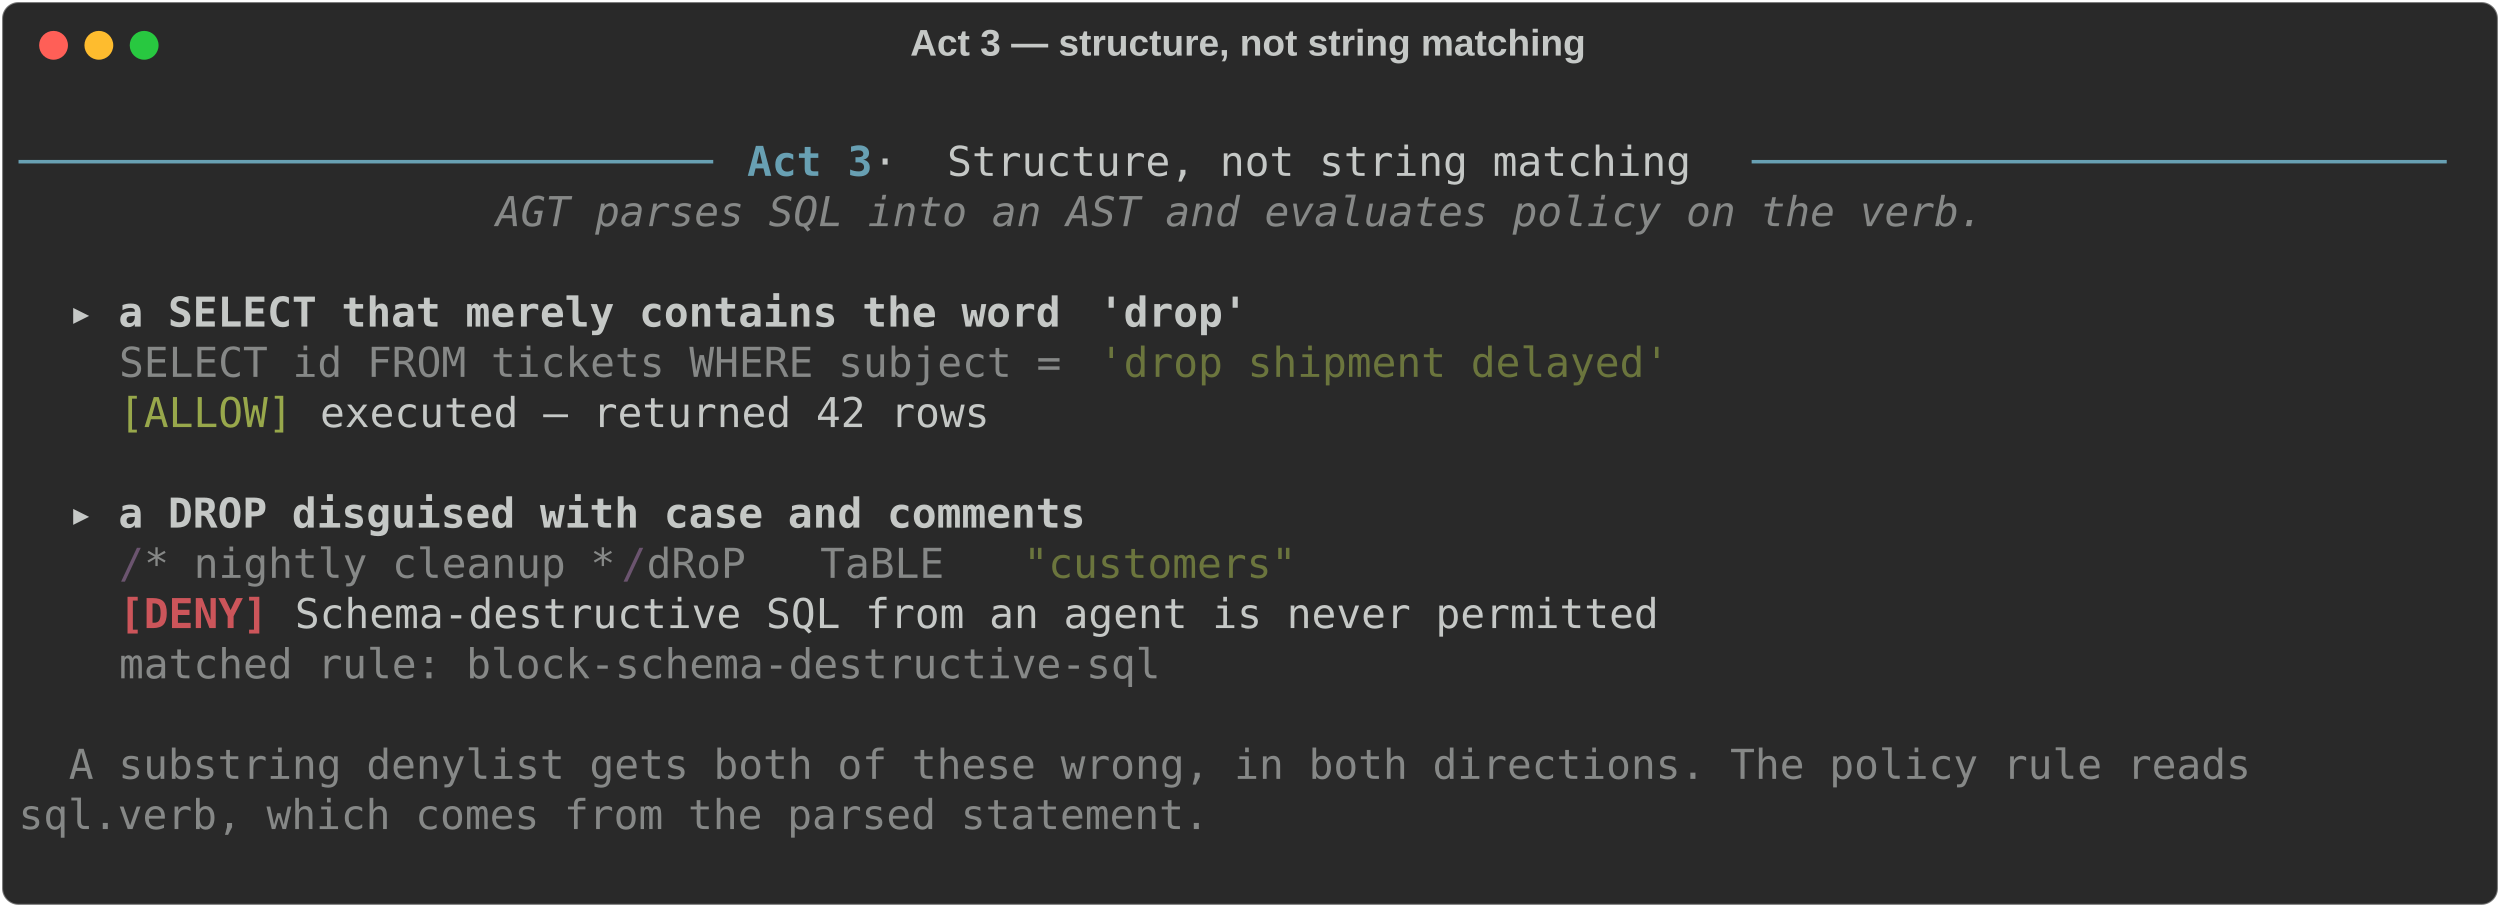
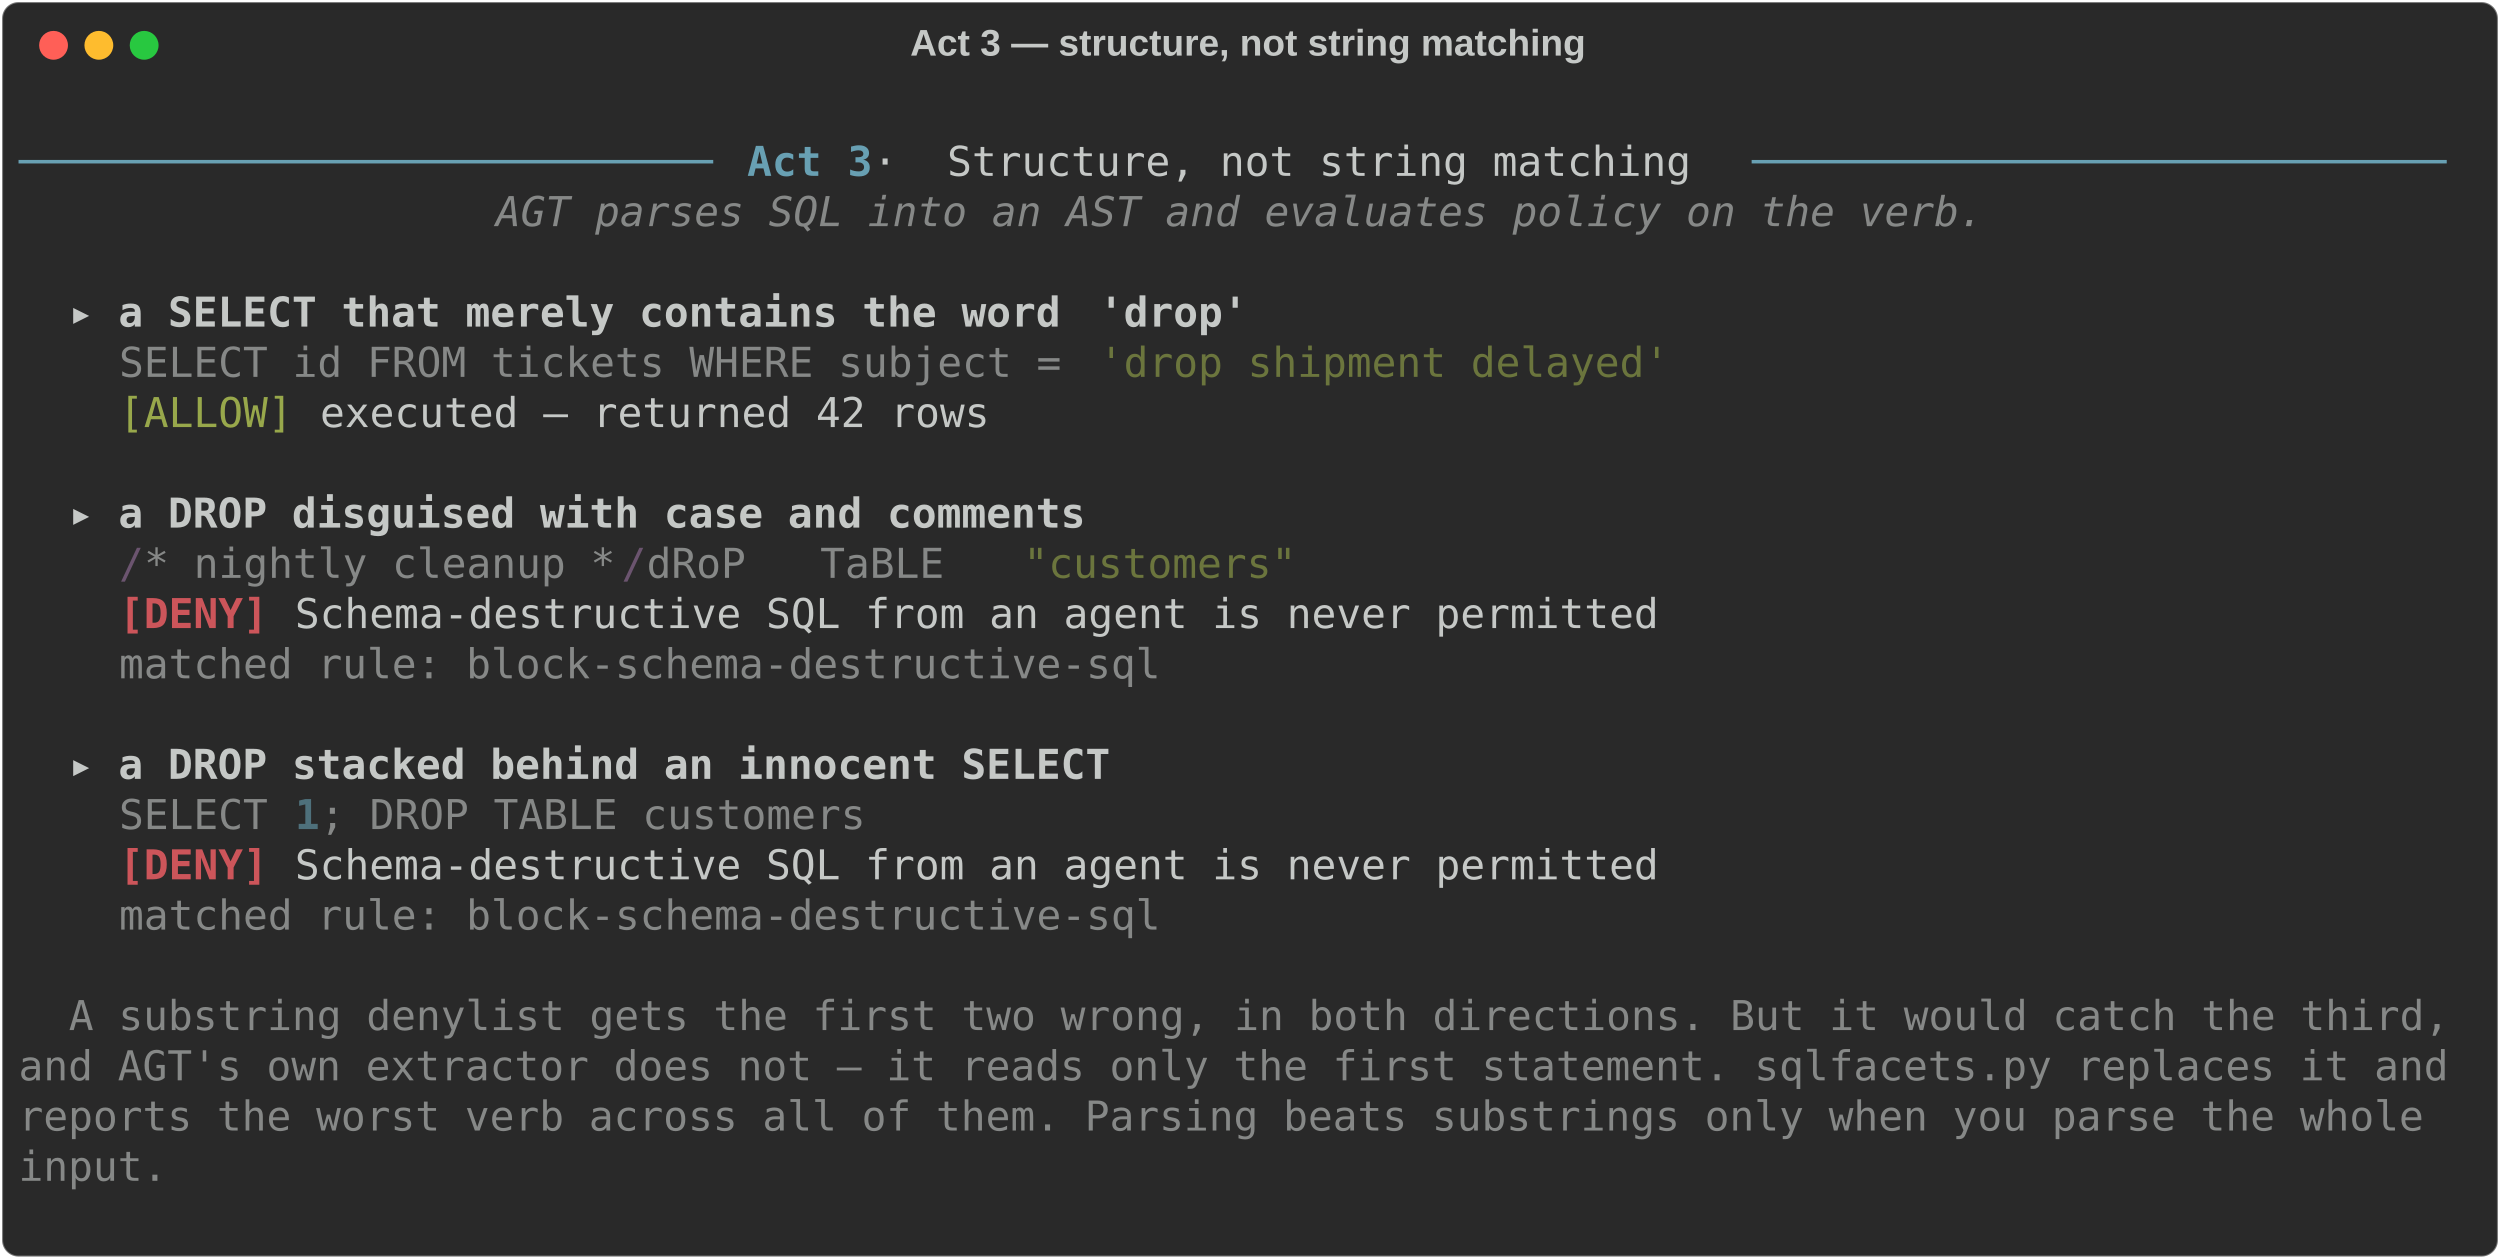
- <svg xmlns="http://www.w3.org/2000/svg" class="rich-terminal" viewBox="0 0 1214 440.4">
+ <svg xmlns="http://www.w3.org/2000/svg" class="rich-terminal" viewBox="0 0 1214 611.2">
  <style>

    @font-face {
        font-family: "Fira Code";
        src: local("FiraCode-Regular"),
                url("https://cdnjs.cloudflare.com/ajax/libs/firacode/6.2.0/woff2/FiraCode-Regular.woff2") format("woff2"),
                url("https://cdnjs.cloudflare.com/ajax/libs/firacode/6.2.0/woff/FiraCode-Regular.woff") format("woff");
        font-style: normal;
        font-weight: 400;
    }
    @font-face {
        font-family: "Fira Code";
        src: local("FiraCode-Bold"),
                url("https://cdnjs.cloudflare.com/ajax/libs/firacode/6.2.0/woff2/FiraCode-Bold.woff2") format("woff2"),
                url("https://cdnjs.cloudflare.com/ajax/libs/firacode/6.2.0/woff/FiraCode-Bold.woff") format("woff");
        font-style: bold;
        font-weight: 700;
    }

-     .terminal-1047040578-matrix {
+     .terminal-256758426-matrix {
        font-family: Fira Code, monospace;
        font-size: 20px;
        line-height: 24.4px;
        font-variant-east-asian: full-width;
    }

-     .terminal-1047040578-title {
+     .terminal-256758426-title {
        font-size: 18px;
        font-weight: bold;
        font-family: arial;
    }

-     .terminal-1047040578-r1 { fill: #c5c8c6 }
- .terminal-1047040578-r2 { fill: #68a0b3 }
- .terminal-1047040578-r3 { fill: #68a0b3;font-weight: bold }
- .terminal-1047040578-r4 { fill: #868887;font-style: italic; }
- .terminal-1047040578-r5 { fill: #c5c8c6;font-weight: bold }
- .terminal-1047040578-r6 { fill: #868887 }
- .terminal-1047040578-r7 { fill: #6b753d }
- .terminal-1047040578-r8 { fill: #98a84b }
- .terminal-1047040578-r9 { fill: #6b546f }
- .terminal-1047040578-r10 { fill: #cc555a;font-weight: bold }
+     .terminal-256758426-r1 { fill: #c5c8c6 }
+ .terminal-256758426-r2 { fill: #68a0b3 }
+ .terminal-256758426-r3 { fill: #68a0b3;font-weight: bold }
+ .terminal-256758426-r4 { fill: #868887;font-style: italic; }
+ .terminal-256758426-r5 { fill: #c5c8c6;font-weight: bold }
+ .terminal-256758426-r6 { fill: #868887 }
+ .terminal-256758426-r7 { fill: #6b753d }
+ .terminal-256758426-r8 { fill: #98a84b }
+ .terminal-256758426-r9 { fill: #6b546f }
+ .terminal-256758426-r10 { fill: #cc555a;font-weight: bold }
+ .terminal-256758426-r11 { fill: #4e707b;font-weight: bold }
    </style>
  <defs>
-     <clipPath id="terminal-1047040578-clip-terminal">
-       <rect x="0" y="0" width="1194.6" height="389.4" />
-     </clipPath>
-     <clipPath id="terminal-1047040578-line-0">
+     <clipPath id="terminal-256758426-clip-terminal">
+       <rect x="0" y="0" width="1194.6" height="560.2" />
+     </clipPath>
+     <clipPath id="terminal-256758426-line-0">
      <rect x="0" y="1.5" width="1195.6" height="24.65" />
    </clipPath>
-     <clipPath id="terminal-1047040578-line-1">
+     <clipPath id="terminal-256758426-line-1">
      <rect x="0" y="25.9" width="1195.6" height="24.65" />
    </clipPath>
-     <clipPath id="terminal-1047040578-line-2">
+     <clipPath id="terminal-256758426-line-2">
      <rect x="0" y="50.3" width="1195.6" height="24.65" />
    </clipPath>
-     <clipPath id="terminal-1047040578-line-3">
+     <clipPath id="terminal-256758426-line-3">
      <rect x="0" y="74.7" width="1195.6" height="24.65" />
    </clipPath>
-     <clipPath id="terminal-1047040578-line-4">
+     <clipPath id="terminal-256758426-line-4">
      <rect x="0" y="99.1" width="1195.6" height="24.65" />
    </clipPath>
-     <clipPath id="terminal-1047040578-line-5">
+     <clipPath id="terminal-256758426-line-5">
      <rect x="0" y="123.5" width="1195.6" height="24.65" />
    </clipPath>
-     <clipPath id="terminal-1047040578-line-6">
+     <clipPath id="terminal-256758426-line-6">
      <rect x="0" y="147.9" width="1195.6" height="24.65" />
    </clipPath>
-     <clipPath id="terminal-1047040578-line-7">
+     <clipPath id="terminal-256758426-line-7">
      <rect x="0" y="172.3" width="1195.6" height="24.65" />
    </clipPath>
-     <clipPath id="terminal-1047040578-line-8">
+     <clipPath id="terminal-256758426-line-8">
      <rect x="0" y="196.7" width="1195.6" height="24.65" />
    </clipPath>
-     <clipPath id="terminal-1047040578-line-9">
+     <clipPath id="terminal-256758426-line-9">
      <rect x="0" y="221.1" width="1195.6" height="24.65" />
    </clipPath>
-     <clipPath id="terminal-1047040578-line-10">
+     <clipPath id="terminal-256758426-line-10">
      <rect x="0" y="245.5" width="1195.6" height="24.65" />
    </clipPath>
-     <clipPath id="terminal-1047040578-line-11">
+     <clipPath id="terminal-256758426-line-11">
      <rect x="0" y="269.9" width="1195.6" height="24.65" />
    </clipPath>
-     <clipPath id="terminal-1047040578-line-12">
+     <clipPath id="terminal-256758426-line-12">
      <rect x="0" y="294.3" width="1195.6" height="24.65" />
    </clipPath>
-     <clipPath id="terminal-1047040578-line-13">
+     <clipPath id="terminal-256758426-line-13">
      <rect x="0" y="318.7" width="1195.6" height="24.65" />
    </clipPath>
-     <clipPath id="terminal-1047040578-line-14">
+     <clipPath id="terminal-256758426-line-14">
      <rect x="0" y="343.1" width="1195.6" height="24.65" />
    </clipPath>
+     <clipPath id="terminal-256758426-line-15">
+       <rect x="0" y="367.5" width="1195.6" height="24.65" />
+     </clipPath>
+     <clipPath id="terminal-256758426-line-16">
+       <rect x="0" y="391.9" width="1195.6" height="24.65" />
+     </clipPath>
+     <clipPath id="terminal-256758426-line-17">
+       <rect x="0" y="416.3" width="1195.6" height="24.65" />
+     </clipPath>
+     <clipPath id="terminal-256758426-line-18">
+       <rect x="0" y="440.7" width="1195.6" height="24.65" />
+     </clipPath>
+     <clipPath id="terminal-256758426-line-19">
+       <rect x="0" y="465.1" width="1195.6" height="24.65" />
+     </clipPath>
+     <clipPath id="terminal-256758426-line-20">
+       <rect x="0" y="489.5" width="1195.6" height="24.65" />
+     </clipPath>
+     <clipPath id="terminal-256758426-line-21">
+       <rect x="0" y="513.9" width="1195.6" height="24.65" />
+     </clipPath>
  </defs>
-   <rect fill="#292929" stroke="rgba(255,255,255,0.35)" stroke-width="1" x="1" y="1" width="1212" height="438.4" rx="8" />
-   <text class="terminal-1047040578-title" fill="#c5c8c6" text-anchor="middle" x="606" y="27">Act 3 — structure, not string matching</text>
+   <rect fill="#292929" stroke="rgba(255,255,255,0.35)" stroke-width="1" x="1" y="1" width="1212" height="609.2" rx="8" />
+   <text class="terminal-256758426-title" fill="#c5c8c6" text-anchor="middle" x="606" y="27">Act 3 — structure, not string matching</text>
  <g transform="translate(26,22)">
    <circle cx="0" cy="0" r="7" fill="#ff5f57" />
    <circle cx="22" cy="0" r="7" fill="#febc2e" />
    <circle cx="44" cy="0" r="7" fill="#28c840" />
  </g>
-   <g transform="translate(9, 41)" clip-path="url(#terminal-1047040578-clip-terminal)">
-     <g class="terminal-1047040578-matrix">
-       <text class="terminal-1047040578-r1" x="1195.6" y="20" textLength="12.2" clip-path="url(#terminal-1047040578-line-0)">
- </text>
-       <text class="terminal-1047040578-r2" x="0" y="44.4" textLength="353.8" clip-path="url(#terminal-1047040578-line-1)">──────────────────────────── </text>
-       <text class="terminal-1047040578-r3" x="353.8" y="44.4" textLength="48.8" clip-path="url(#terminal-1047040578-line-1)">Act </text>
-       <text class="terminal-1047040578-r3" x="402.6" y="44.4" textLength="12.2" clip-path="url(#terminal-1047040578-line-1)">3</text>
-       <text class="terminal-1047040578-r1" x="414.8" y="44.4" textLength="427" clip-path="url(#terminal-1047040578-line-1)">  ·  Structure, not string matching</text>
-       <text class="terminal-1047040578-r2" x="841.8" y="44.4" textLength="353.8" clip-path="url(#terminal-1047040578-line-1)"> ────────────────────────────</text>
-       <text class="terminal-1047040578-r1" x="1195.6" y="44.4" textLength="12.2" clip-path="url(#terminal-1047040578-line-1)">
- </text>
-       <text class="terminal-1047040578-r4" x="231.8" y="68.8" textLength="732" clip-path="url(#terminal-1047040578-line-2)">AGT parses SQL into an AST and evaluates policy on the verb.</text>
-       <text class="terminal-1047040578-r1" x="1195.6" y="68.8" textLength="12.2" clip-path="url(#terminal-1047040578-line-2)">
- </text>
-       <text class="terminal-1047040578-r1" x="1195.6" y="93.2" textLength="12.2" clip-path="url(#terminal-1047040578-line-3)">
- </text>
-       <text class="terminal-1047040578-r5" x="24.4" y="117.6" textLength="500.2" clip-path="url(#terminal-1047040578-line-4)">▸ a SELECT that merely contains the word </text>
-       <text class="terminal-1047040578-r5" x="524.6" y="117.6" textLength="73.2" clip-path="url(#terminal-1047040578-line-4)">'drop'</text>
-       <text class="terminal-1047040578-r1" x="1195.6" y="117.6" textLength="12.2" clip-path="url(#terminal-1047040578-line-4)">
- </text>
-       <text class="terminal-1047040578-r6" x="48.8" y="142" textLength="475.8" clip-path="url(#terminal-1047040578-line-5)">SELECT id FROM tickets WHERE subject = </text>
-       <text class="terminal-1047040578-r7" x="524.6" y="142" textLength="280.6" clip-path="url(#terminal-1047040578-line-5)">'drop shipment delayed'</text>
-       <text class="terminal-1047040578-r1" x="1195.6" y="142" textLength="12.2" clip-path="url(#terminal-1047040578-line-5)">
- </text>
-       <text class="terminal-1047040578-r8" x="48.8" y="166.4" textLength="97.6" clip-path="url(#terminal-1047040578-line-6)">[ALLOW] </text>
-       <text class="terminal-1047040578-r1" x="146.4" y="166.4" textLength="329.4" clip-path="url(#terminal-1047040578-line-6)">executed — returned 42 rows</text>
-       <text class="terminal-1047040578-r1" x="1195.6" y="166.4" textLength="12.2" clip-path="url(#terminal-1047040578-line-6)">
- </text>
-       <text class="terminal-1047040578-r1" x="1195.6" y="190.8" textLength="12.2" clip-path="url(#terminal-1047040578-line-7)">
- </text>
-       <text class="terminal-1047040578-r5" x="24.4" y="215.2" textLength="500.2" clip-path="url(#terminal-1047040578-line-8)">▸ a DROP disguised with case and comments</text>
-       <text class="terminal-1047040578-r1" x="1195.6" y="215.2" textLength="12.2" clip-path="url(#terminal-1047040578-line-8)">
- </text>
-       <text class="terminal-1047040578-r9" x="48.8" y="239.6" textLength="12.2" clip-path="url(#terminal-1047040578-line-9)">/</text>
-       <text class="terminal-1047040578-r6" x="61" y="239.6" textLength="231.8" clip-path="url(#terminal-1047040578-line-9)">* nightly cleanup *</text>
-       <text class="terminal-1047040578-r9" x="292.8" y="239.6" textLength="12.2" clip-path="url(#terminal-1047040578-line-9)">/</text>
-       <text class="terminal-1047040578-r6" x="305" y="239.6" textLength="183" clip-path="url(#terminal-1047040578-line-9)"> dRoP   TaBLE  </text>
-       <text class="terminal-1047040578-r7" x="488" y="239.6" textLength="134.2" clip-path="url(#terminal-1047040578-line-9)">"customers"</text>
-       <text class="terminal-1047040578-r1" x="1195.6" y="239.6" textLength="12.2" clip-path="url(#terminal-1047040578-line-9)">
- </text>
-       <text class="terminal-1047040578-r10" x="48.8" y="264" textLength="85.4" clip-path="url(#terminal-1047040578-line-10)">[DENY] </text>
-       <text class="terminal-1047040578-r1" x="134.2" y="264" textLength="671" clip-path="url(#terminal-1047040578-line-10)">Schema-destructive SQL from an agent is never permitted</text>
-       <text class="terminal-1047040578-r1" x="1195.6" y="264" textLength="12.2" clip-path="url(#terminal-1047040578-line-10)">
- </text>
-       <text class="terminal-1047040578-r6" x="48.8" y="288.4" textLength="610" clip-path="url(#terminal-1047040578-line-11)">        matched rule: block-schema-destructive-sql</text>
-       <text class="terminal-1047040578-r1" x="1195.6" y="288.4" textLength="12.2" clip-path="url(#terminal-1047040578-line-11)">
- </text>
-       <text class="terminal-1047040578-r1" x="1195.6" y="312.8" textLength="12.2" clip-path="url(#terminal-1047040578-line-12)">
- </text>
-       <text class="terminal-1047040578-r6" x="24.4" y="337.2" textLength="1085.8" clip-path="url(#terminal-1047040578-line-13)">A substring denylist gets both of these wrong, in both directions. The policy rule reads </text>
-       <text class="terminal-1047040578-r1" x="1195.6" y="337.2" textLength="12.2" clip-path="url(#terminal-1047040578-line-13)">
- </text>
-       <text class="terminal-1047040578-r6" x="0" y="361.6" textLength="585.6" clip-path="url(#terminal-1047040578-line-14)">sql.verb, which comes from the parsed statement.</text>
-       <text class="terminal-1047040578-r1" x="1195.6" y="361.6" textLength="12.2" clip-path="url(#terminal-1047040578-line-14)">
- </text>
-       <text class="terminal-1047040578-r1" x="1195.6" y="386" textLength="12.2" clip-path="url(#terminal-1047040578-line-15)">
+   <g transform="translate(9, 41)" clip-path="url(#terminal-256758426-clip-terminal)">
+     <g class="terminal-256758426-matrix">
+       <text class="terminal-256758426-r1" x="1195.6" y="20" textLength="12.2" clip-path="url(#terminal-256758426-line-0)">
+ </text>
+       <text class="terminal-256758426-r2" x="0" y="44.4" textLength="353.8" clip-path="url(#terminal-256758426-line-1)">──────────────────────────── </text>
+       <text class="terminal-256758426-r3" x="353.8" y="44.4" textLength="48.8" clip-path="url(#terminal-256758426-line-1)">Act </text>
+       <text class="terminal-256758426-r3" x="402.6" y="44.4" textLength="12.2" clip-path="url(#terminal-256758426-line-1)">3</text>
+       <text class="terminal-256758426-r1" x="414.8" y="44.4" textLength="427" clip-path="url(#terminal-256758426-line-1)">  ·  Structure, not string matching</text>
+       <text class="terminal-256758426-r2" x="841.8" y="44.4" textLength="353.8" clip-path="url(#terminal-256758426-line-1)"> ────────────────────────────</text>
+       <text class="terminal-256758426-r1" x="1195.6" y="44.4" textLength="12.2" clip-path="url(#terminal-256758426-line-1)">
+ </text>
+       <text class="terminal-256758426-r4" x="231.8" y="68.8" textLength="732" clip-path="url(#terminal-256758426-line-2)">AGT parses SQL into an AST and evaluates policy on the verb.</text>
+       <text class="terminal-256758426-r1" x="1195.6" y="68.8" textLength="12.2" clip-path="url(#terminal-256758426-line-2)">
+ </text>
+       <text class="terminal-256758426-r1" x="1195.6" y="93.2" textLength="12.2" clip-path="url(#terminal-256758426-line-3)">
+ </text>
+       <text class="terminal-256758426-r5" x="24.4" y="117.6" textLength="500.2" clip-path="url(#terminal-256758426-line-4)">▸ a SELECT that merely contains the word </text>
+       <text class="terminal-256758426-r5" x="524.6" y="117.6" textLength="73.2" clip-path="url(#terminal-256758426-line-4)">'drop'</text>
+       <text class="terminal-256758426-r1" x="1195.6" y="117.6" textLength="12.2" clip-path="url(#terminal-256758426-line-4)">
+ </text>
+       <text class="terminal-256758426-r6" x="48.8" y="142" textLength="475.8" clip-path="url(#terminal-256758426-line-5)">SELECT id FROM tickets WHERE subject = </text>
+       <text class="terminal-256758426-r7" x="524.6" y="142" textLength="280.6" clip-path="url(#terminal-256758426-line-5)">'drop shipment delayed'</text>
+       <text class="terminal-256758426-r1" x="1195.6" y="142" textLength="12.2" clip-path="url(#terminal-256758426-line-5)">
+ </text>
+       <text class="terminal-256758426-r8" x="48.8" y="166.4" textLength="97.6" clip-path="url(#terminal-256758426-line-6)">[ALLOW] </text>
+       <text class="terminal-256758426-r1" x="146.4" y="166.4" textLength="329.4" clip-path="url(#terminal-256758426-line-6)">executed — returned 42 rows</text>
+       <text class="terminal-256758426-r1" x="1195.6" y="166.4" textLength="12.2" clip-path="url(#terminal-256758426-line-6)">
+ </text>
+       <text class="terminal-256758426-r1" x="1195.6" y="190.8" textLength="12.2" clip-path="url(#terminal-256758426-line-7)">
+ </text>
+       <text class="terminal-256758426-r5" x="24.4" y="215.2" textLength="500.2" clip-path="url(#terminal-256758426-line-8)">▸ a DROP disguised with case and comments</text>
+       <text class="terminal-256758426-r1" x="1195.6" y="215.2" textLength="12.2" clip-path="url(#terminal-256758426-line-8)">
+ </text>
+       <text class="terminal-256758426-r9" x="48.8" y="239.6" textLength="12.2" clip-path="url(#terminal-256758426-line-9)">/</text>
+       <text class="terminal-256758426-r6" x="61" y="239.6" textLength="231.8" clip-path="url(#terminal-256758426-line-9)">* nightly cleanup *</text>
+       <text class="terminal-256758426-r9" x="292.8" y="239.6" textLength="12.2" clip-path="url(#terminal-256758426-line-9)">/</text>
+       <text class="terminal-256758426-r6" x="305" y="239.6" textLength="183" clip-path="url(#terminal-256758426-line-9)"> dRoP   TaBLE  </text>
+       <text class="terminal-256758426-r7" x="488" y="239.6" textLength="134.2" clip-path="url(#terminal-256758426-line-9)">"customers"</text>
+       <text class="terminal-256758426-r1" x="1195.6" y="239.6" textLength="12.2" clip-path="url(#terminal-256758426-line-9)">
+ </text>
+       <text class="terminal-256758426-r10" x="48.8" y="264" textLength="85.4" clip-path="url(#terminal-256758426-line-10)">[DENY] </text>
+       <text class="terminal-256758426-r1" x="134.2" y="264" textLength="671" clip-path="url(#terminal-256758426-line-10)">Schema-destructive SQL from an agent is never permitted</text>
+       <text class="terminal-256758426-r1" x="1195.6" y="264" textLength="12.2" clip-path="url(#terminal-256758426-line-10)">
+ </text>
+       <text class="terminal-256758426-r6" x="48.8" y="288.4" textLength="610" clip-path="url(#terminal-256758426-line-11)">        matched rule: block-schema-destructive-sql</text>
+       <text class="terminal-256758426-r1" x="1195.6" y="288.4" textLength="12.2" clip-path="url(#terminal-256758426-line-11)">
+ </text>
+       <text class="terminal-256758426-r1" x="1195.6" y="312.8" textLength="12.2" clip-path="url(#terminal-256758426-line-12)">
+ </text>
+       <text class="terminal-256758426-r5" x="24.4" y="337.2" textLength="512.4" clip-path="url(#terminal-256758426-line-13)">▸ a DROP stacked behind an innocent SELECT</text>
+       <text class="terminal-256758426-r1" x="1195.6" y="337.2" textLength="12.2" clip-path="url(#terminal-256758426-line-13)">
+ </text>
+       <text class="terminal-256758426-r6" x="48.8" y="361.6" textLength="85.4" clip-path="url(#terminal-256758426-line-14)">SELECT </text>
+       <text class="terminal-256758426-r11" x="134.2" y="361.6" textLength="12.2" clip-path="url(#terminal-256758426-line-14)">1</text>
+       <text class="terminal-256758426-r6" x="146.4" y="361.6" textLength="268.4" clip-path="url(#terminal-256758426-line-14)">; DROP TABLE customers</text>
+       <text class="terminal-256758426-r1" x="1195.6" y="361.6" textLength="12.2" clip-path="url(#terminal-256758426-line-14)">
+ </text>
+       <text class="terminal-256758426-r10" x="48.8" y="386" textLength="85.4" clip-path="url(#terminal-256758426-line-15)">[DENY] </text>
+       <text class="terminal-256758426-r1" x="134.2" y="386" textLength="671" clip-path="url(#terminal-256758426-line-15)">Schema-destructive SQL from an agent is never permitted</text>
+       <text class="terminal-256758426-r1" x="1195.6" y="386" textLength="12.2" clip-path="url(#terminal-256758426-line-15)">
+ </text>
+       <text class="terminal-256758426-r6" x="48.8" y="410.4" textLength="610" clip-path="url(#terminal-256758426-line-16)">        matched rule: block-schema-destructive-sql</text>
+       <text class="terminal-256758426-r1" x="1195.6" y="410.4" textLength="12.2" clip-path="url(#terminal-256758426-line-16)">
+ </text>
+       <text class="terminal-256758426-r1" x="1195.6" y="434.8" textLength="12.2" clip-path="url(#terminal-256758426-line-17)">
+ </text>
+       <text class="terminal-256758426-r6" x="24.4" y="459.2" textLength="1171.2" clip-path="url(#terminal-256758426-line-18)">A substring denylist gets the first two wrong, in both directions. But it would catch the third,</text>
+       <text class="terminal-256758426-r1" x="1195.6" y="459.2" textLength="12.2" clip-path="url(#terminal-256758426-line-18)">
+ </text>
+       <text class="terminal-256758426-r6" x="0" y="483.6" textLength="1195.6" clip-path="url(#terminal-256758426-line-19)">and AGT's own extractor does not — it reads only the first statement. sqlfacets.py replaces it and</text>
+       <text class="terminal-256758426-r1" x="1195.6" y="483.6" textLength="12.2" clip-path="url(#terminal-256758426-line-19)">
+ </text>
+       <text class="terminal-256758426-r6" x="0" y="508" textLength="1195.6" clip-path="url(#terminal-256758426-line-20)">reports the worst verb across all of them. Parsing beats substrings only when you parse the whole </text>
+       <text class="terminal-256758426-r1" x="1195.6" y="508" textLength="12.2" clip-path="url(#terminal-256758426-line-20)">
+ </text>
+       <text class="terminal-256758426-r6" x="0" y="532.4" textLength="73.2" clip-path="url(#terminal-256758426-line-21)">input.</text>
+       <text class="terminal-256758426-r1" x="1195.6" y="532.4" textLength="12.2" clip-path="url(#terminal-256758426-line-21)">
+ </text>
+       <text class="terminal-256758426-r1" x="1195.6" y="556.8" textLength="12.2" clip-path="url(#terminal-256758426-line-22)">
</text>
    </g>
  </g>
</svg>
